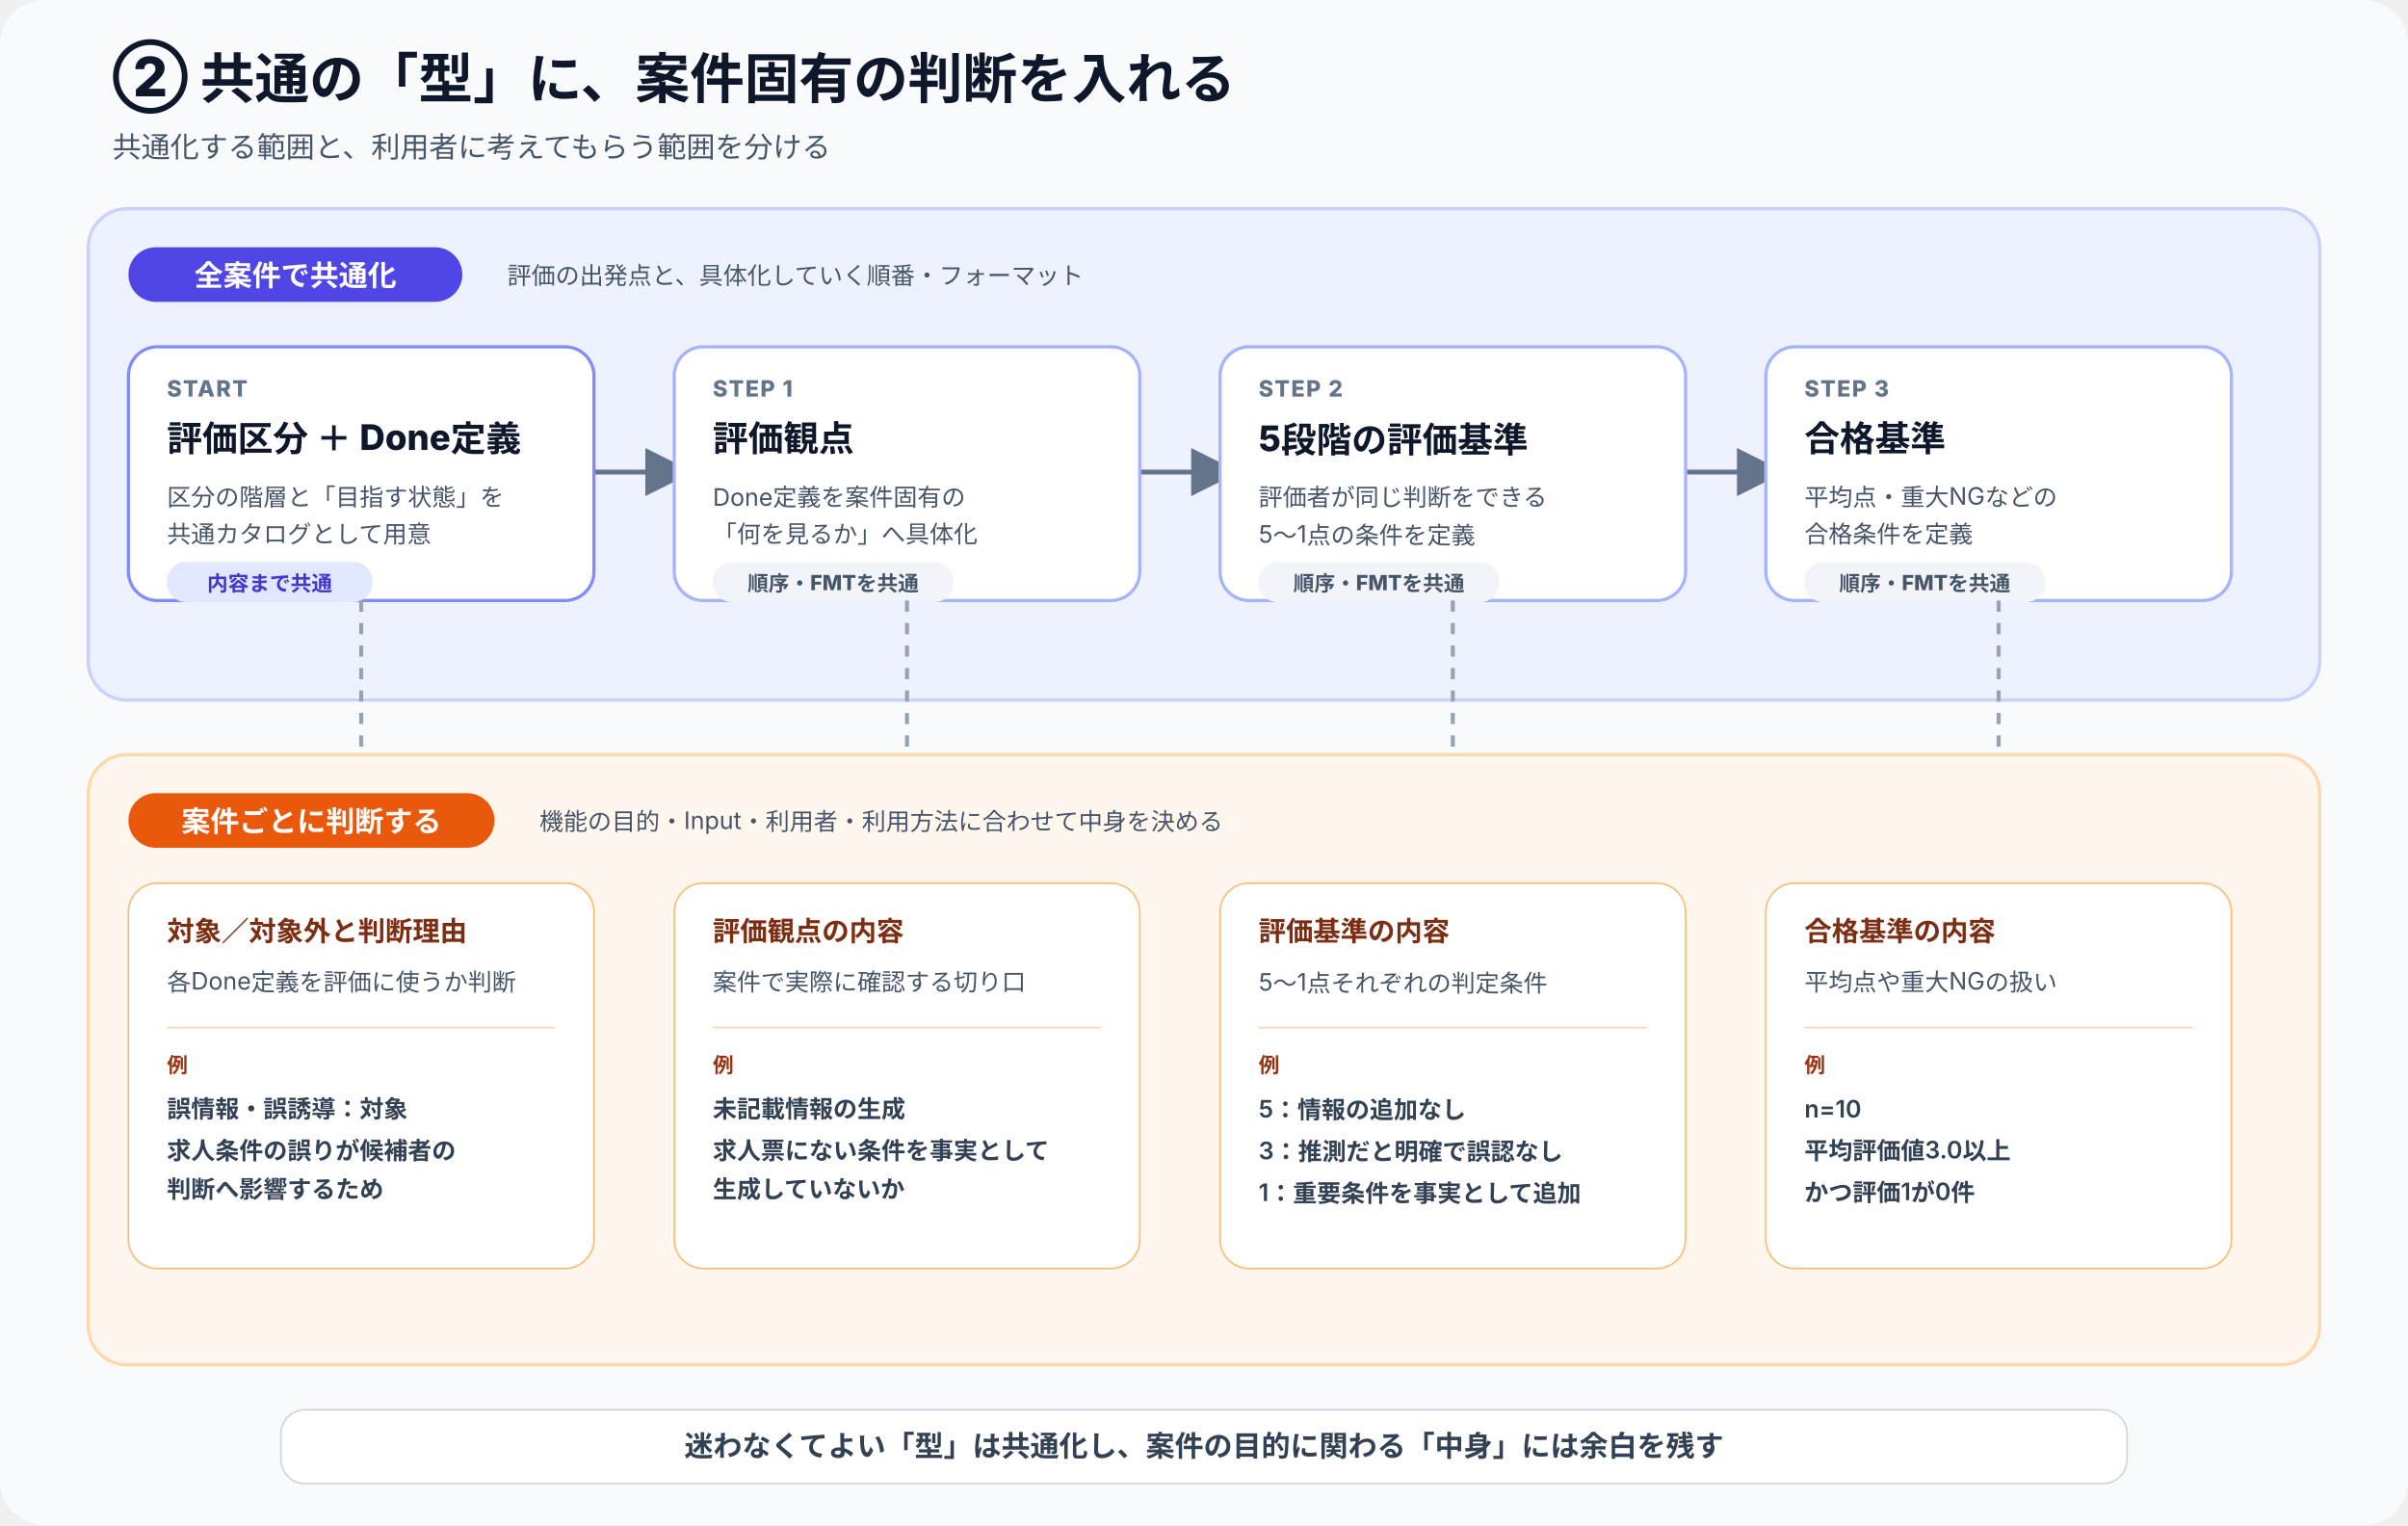
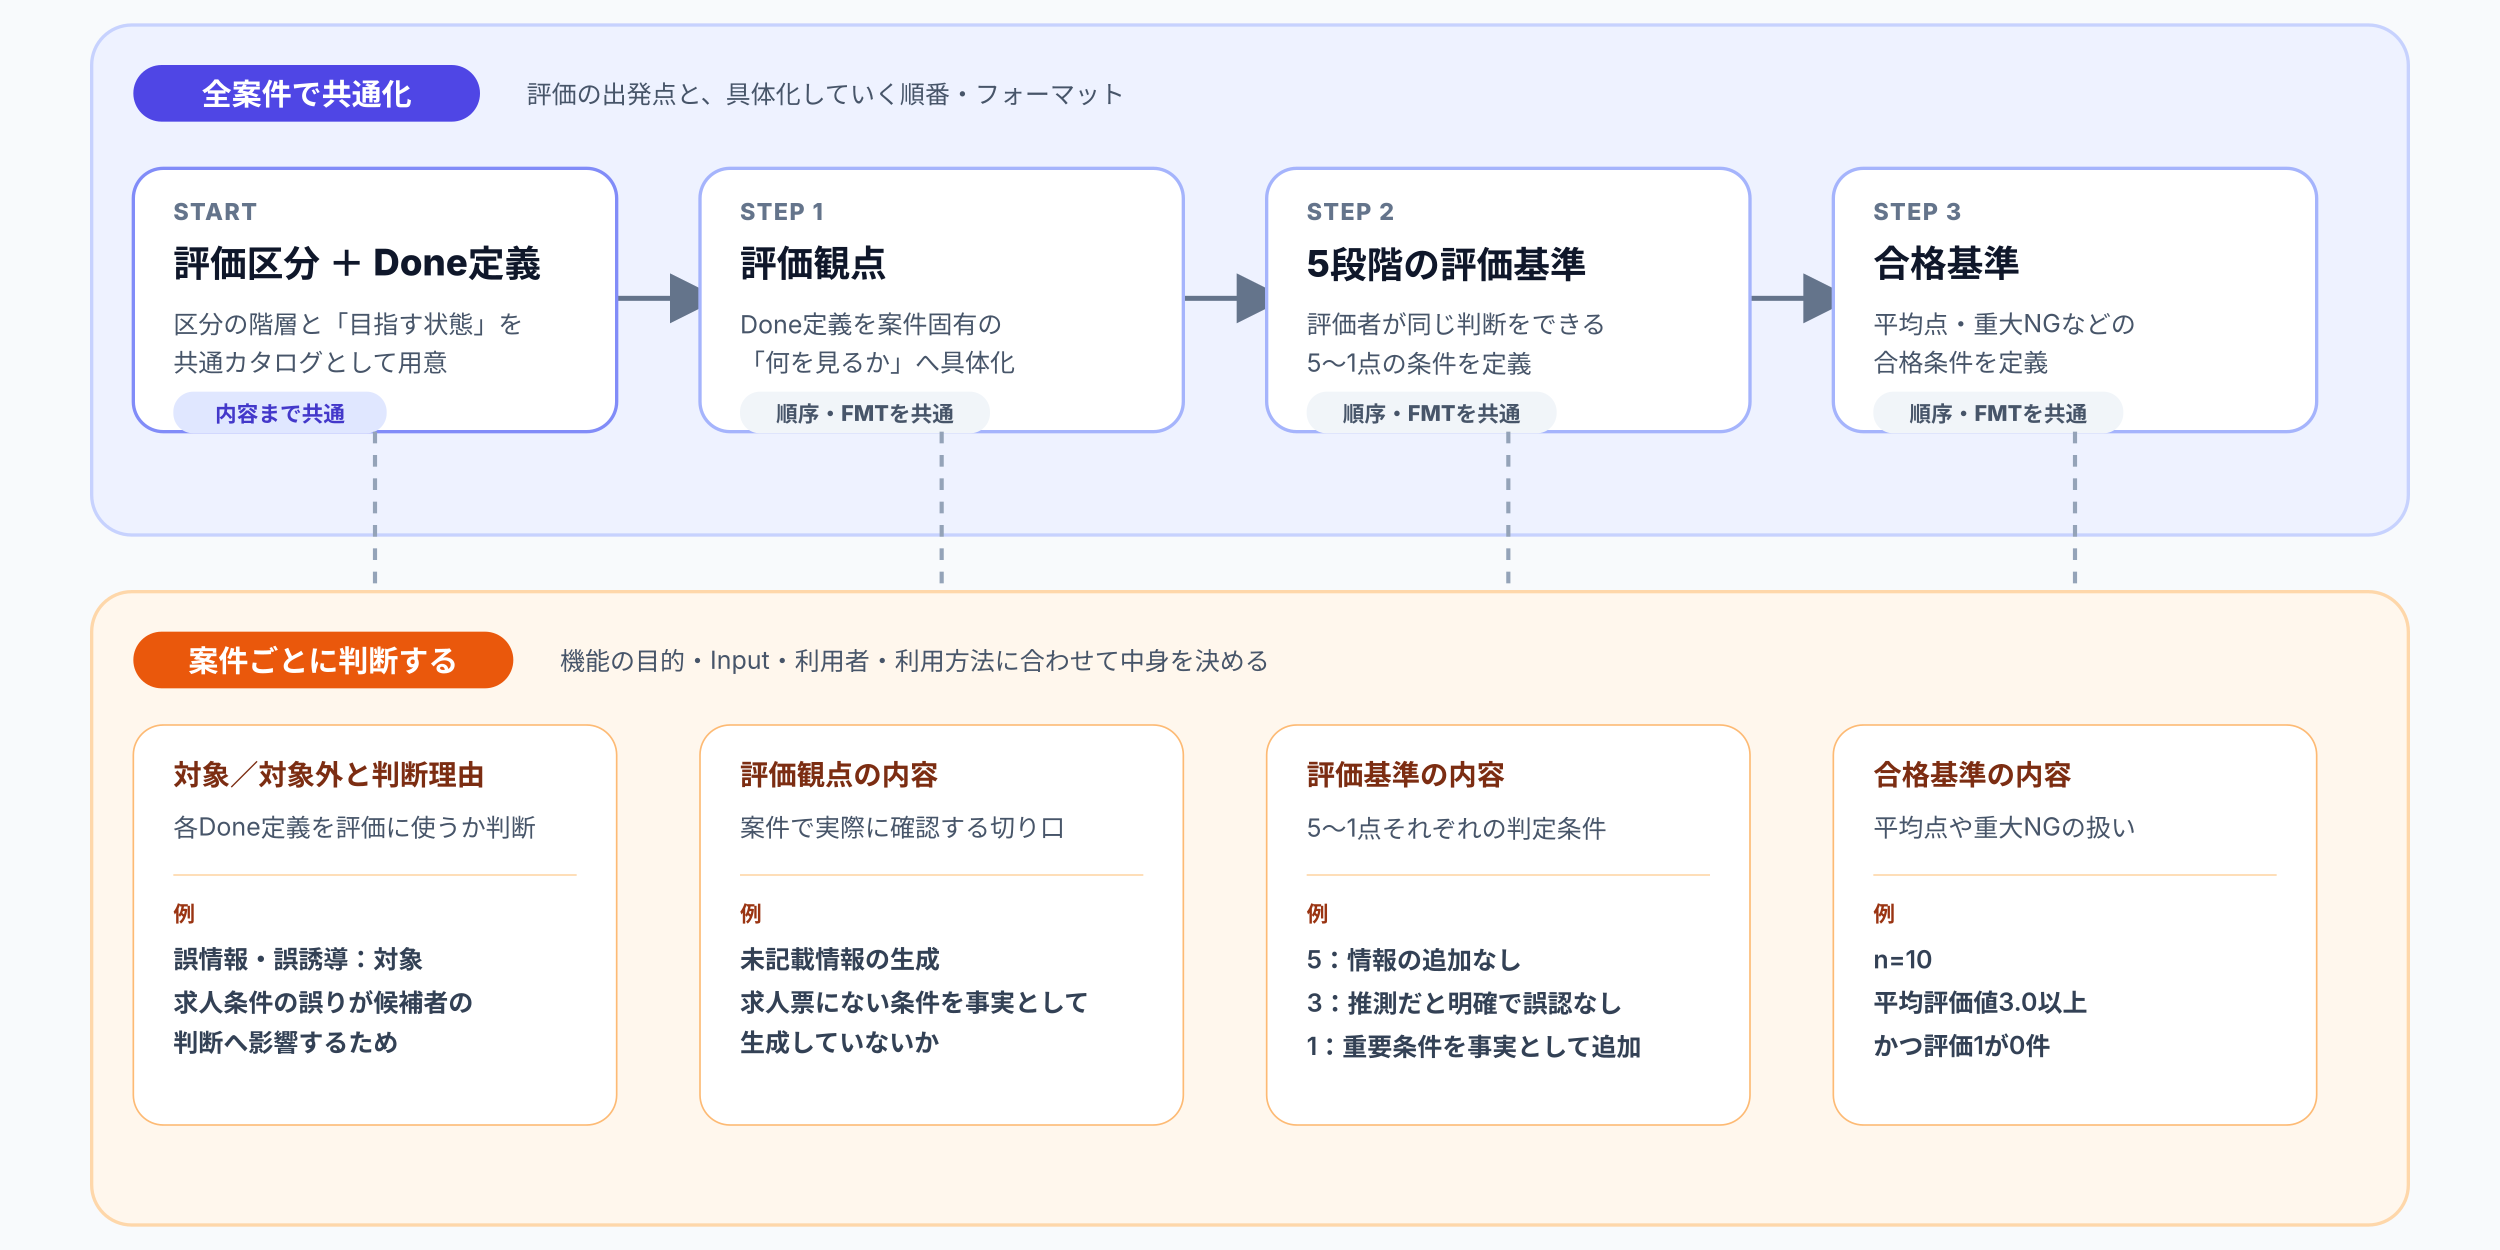
- <svg xmlns="http://www.w3.org/2000/svg" width="1500" height="950" viewBox="0 0 1500 950" role="img" aria-labelledby="title desc">
+ <svg xmlns="http://www.w3.org/2000/svg" width="1500" height="750" viewBox="0 115 1500 750" role="img" aria-labelledby="title desc">
  <defs>
    <marker id="arrow" markerWidth="10" markerHeight="10" refX="8" refY="5" orient="auto">
      <path d="M0,0 L10,5 L0,10 z" fill="#64748b" />
    </marker>
    <style>
      .base { font-family: -apple-system, BlinkMacSystemFont, "Segoe UI", "Noto Sans JP", "Yu Gothic", sans-serif; }
-       .title { font-size: 34px; font-weight: 800; fill: #0f172a; }
-       .subtitle { font-size: 18px; fill: #475569; }
      .band-label { font-size: 18px; font-weight: 800; }
      .step { font-size: 14px; font-weight: 800; letter-spacing: .06em; fill: #64748b; }
      .stage { font-size: 22px; font-weight: 800; fill: #0f172a; }
      .stage-note { font-size: 15px; fill: #475569; }
      .badge { font-size: 13px; font-weight: 800; }
      .decision { font-size: 17px; font-weight: 800; fill: #7c2d12; }
      .decision-note { font-size: 15px; fill: #475569; }
      .example-label { font-size: 13px; font-weight: 800; fill: #9a3412; }
      .example { font-size: 15px; font-weight: 600; fill: #334155; }
-       .footer { font-size: 18px; font-weight: 700; fill: #334155; }
    </style>
  </defs>
  <rect width="1500" height="950" rx="28" fill="#f8fafc" />
  <g class="base">
-     <text class="title" x="70" y="60">② 共通の「型」に、案件固有の判断を入れる</text>
-     <text class="subtitle" x="70" y="98">共通化する範囲と、利用者に考えてもらう範囲を分ける</text>
    <rect x="55" y="130" width="1390" height="306" rx="24" fill="#eef2ff" stroke="#c7d2fe" stroke-width="2" />
    <rect x="80" y="154" width="208" height="34" rx="17" fill="#4f46e5" />
    <text class="band-label" x="184" y="178" text-anchor="middle" fill="#ffffff">全案件で共通化</text>
    <text class="stage-note" x="316" y="177">評価の出発点と、具体化していく順番・フォーマット</text>
    <line x1="370" y1="294" x2="426" y2="294" stroke="#64748b" stroke-width="3" marker-end="url(#arrow)" />
    <line x1="710" y1="294" x2="766" y2="294" stroke="#64748b" stroke-width="3" marker-end="url(#arrow)" />
    <line x1="1050" y1="294" x2="1106" y2="294" stroke="#64748b" stroke-width="3" marker-end="url(#arrow)" />
    <rect x="80" y="216" width="290" height="158" rx="18" fill="#ffffff" stroke="#818cf8" stroke-width="2" />
    <text class="step" x="104" y="247">START</text>
    <text class="stage" x="104" y="281">評価区分 ＋ Done定義</text>
    <text class="stage-note" x="104" y="315">区分の階層と「目指す状態」を</text>
    <text class="stage-note" x="104" y="338">共通カタログとして用意</text>
    <rect x="104" y="350" width="128" height="25" rx="12" fill="#e0e7ff" />
    <text class="badge" x="168" y="368" text-anchor="middle" fill="#4338ca">内容まで共通</text>
    <rect x="420" y="216" width="290" height="158" rx="18" fill="#ffffff" stroke="#a5b4fc" stroke-width="2" />
    <text class="step" x="444" y="247">STEP 1</text>
    <text class="stage" x="444" y="281">評価観点</text>
    <text class="stage-note" x="444" y="315">Done定義を案件固有の</text>
    <text class="stage-note" x="444" y="338">「何を見るか」へ具体化</text>
    <rect x="444" y="350" width="150" height="25" rx="12" fill="#f1f5f9" />
    <text class="badge" x="519" y="368" text-anchor="middle" fill="#475569">順序・FMTを共通</text>
    <rect x="760" y="216" width="290" height="158" rx="18" fill="#ffffff" stroke="#a5b4fc" stroke-width="2" />
    <text class="step" x="784" y="247">STEP 2</text>
    <text class="stage" x="784" y="281">5段階の評価基準</text>
    <text class="stage-note" x="784" y="315">評価者が同じ判断をできる</text>
    <text class="stage-note" x="784" y="338">5〜1点の条件を定義</text>
    <rect x="784" y="350" width="150" height="25" rx="12" fill="#f1f5f9" />
    <text class="badge" x="859" y="368" text-anchor="middle" fill="#475569">順序・FMTを共通</text>
    <rect x="1100" y="216" width="290" height="158" rx="18" fill="#ffffff" stroke="#a5b4fc" stroke-width="2" />
    <text class="step" x="1124" y="247">STEP 3</text>
    <text class="stage" x="1124" y="281">合格基準</text>
    <text class="stage-note" x="1124" y="315">平均点・重大NGなどの</text>
    <text class="stage-note" x="1124" y="338">合格条件を定義</text>
    <rect x="1124" y="350" width="150" height="25" rx="12" fill="#f1f5f9" />
    <text class="badge" x="1199" y="368" text-anchor="middle" fill="#475569">順序・FMTを共通</text>
    <line x1="225" y1="374" x2="225" y2="536" stroke="#94a3b8" stroke-width="2.5" stroke-dasharray="7 7" marker-end="url(#arrow)" />
    <line x1="565" y1="374" x2="565" y2="536" stroke="#94a3b8" stroke-width="2.5" stroke-dasharray="7 7" marker-end="url(#arrow)" />
    <line x1="905" y1="374" x2="905" y2="536" stroke="#94a3b8" stroke-width="2.5" stroke-dasharray="7 7" marker-end="url(#arrow)" />
    <line x1="1245" y1="374" x2="1245" y2="536" stroke="#94a3b8" stroke-width="2.5" stroke-dasharray="7 7" marker-end="url(#arrow)" />
    <rect x="55" y="470" width="1390" height="380" rx="24" fill="#fff7ed" stroke="#fed7aa" stroke-width="2" />
    <rect x="80" y="494" width="228" height="34" rx="17" fill="#ea580c" />
    <text class="band-label" x="194" y="518" text-anchor="middle" fill="#ffffff">案件ごとに判断する</text>
    <text class="stage-note" x="336" y="517">機能の目的・Input・利用者・利用方法に合わせて中身を決める</text>
    <rect x="80" y="550" width="290" height="240" rx="18" fill="#ffffff" stroke="#fdba74" />
    <text class="decision" x="104" y="586">対象／対象外と判断理由</text>
    <text class="decision-note" x="104" y="617">各Done定義を評価に使うか判断</text>
    <line x1="104" y1="640" x2="346" y2="640" stroke="#fed7aa" />
    <text class="example-label" x="104" y="668">例</text>
    <text class="example" x="104" y="696">誤情報・誤誘導：対象</text>
    <text class="example" x="104" y="722">求人条件の誤りが候補者の</text>
    <text class="example" x="104" y="746">判断へ影響するため</text>
    <rect x="420" y="550" width="290" height="240" rx="18" fill="#ffffff" stroke="#fdba74" />
    <text class="decision" x="444" y="586">評価観点の内容</text>
    <text class="decision-note" x="444" y="617">案件で実際に確認する切り口</text>
    <line x1="444" y1="640" x2="686" y2="640" stroke="#fed7aa" />
    <text class="example-label" x="444" y="668">例</text>
    <text class="example" x="444" y="696">未記載情報の生成</text>
    <text class="example" x="444" y="722">求人票にない条件を事実として</text>
    <text class="example" x="444" y="746">生成していないか</text>
    <rect x="760" y="550" width="290" height="240" rx="18" fill="#ffffff" stroke="#fdba74" />
    <text class="decision" x="784" y="586">評価基準の内容</text>
    <text class="decision-note" x="784" y="617">5〜1点それぞれの判定条件</text>
    <line x1="784" y1="640" x2="1026" y2="640" stroke="#fed7aa" />
    <text class="example-label" x="784" y="668">例</text>
    <text class="example" x="784" y="696">5：情報の追加なし</text>
    <text class="example" x="784" y="722">3：推測だと明確で誤認なし</text>
    <text class="example" x="784" y="748">1：重要条件を事実として追加</text>
    <rect x="1100" y="550" width="290" height="240" rx="18" fill="#ffffff" stroke="#fdba74" />
    <text class="decision" x="1124" y="586">合格基準の内容</text>
    <text class="decision-note" x="1124" y="617">平均点や重大NGの扱い</text>
    <line x1="1124" y1="640" x2="1366" y2="640" stroke="#fed7aa" />
    <text class="example-label" x="1124" y="668">例</text>
    <text class="example" x="1124" y="696">n=10</text>
    <text class="example" x="1124" y="722">平均評価値3.0以上</text>
    <text class="example" x="1124" y="748">かつ評価1が0件</text>
-     <rect x="175" y="878" width="1150" height="46" rx="15" fill="#ffffff" stroke="#cbd5e1" />
-     <text class="footer" x="750" y="907" text-anchor="middle">迷わなくてよい「型」は共通化し、案件の目的に関わる「中身」には余白を残す</text>
  </g>
</svg>
